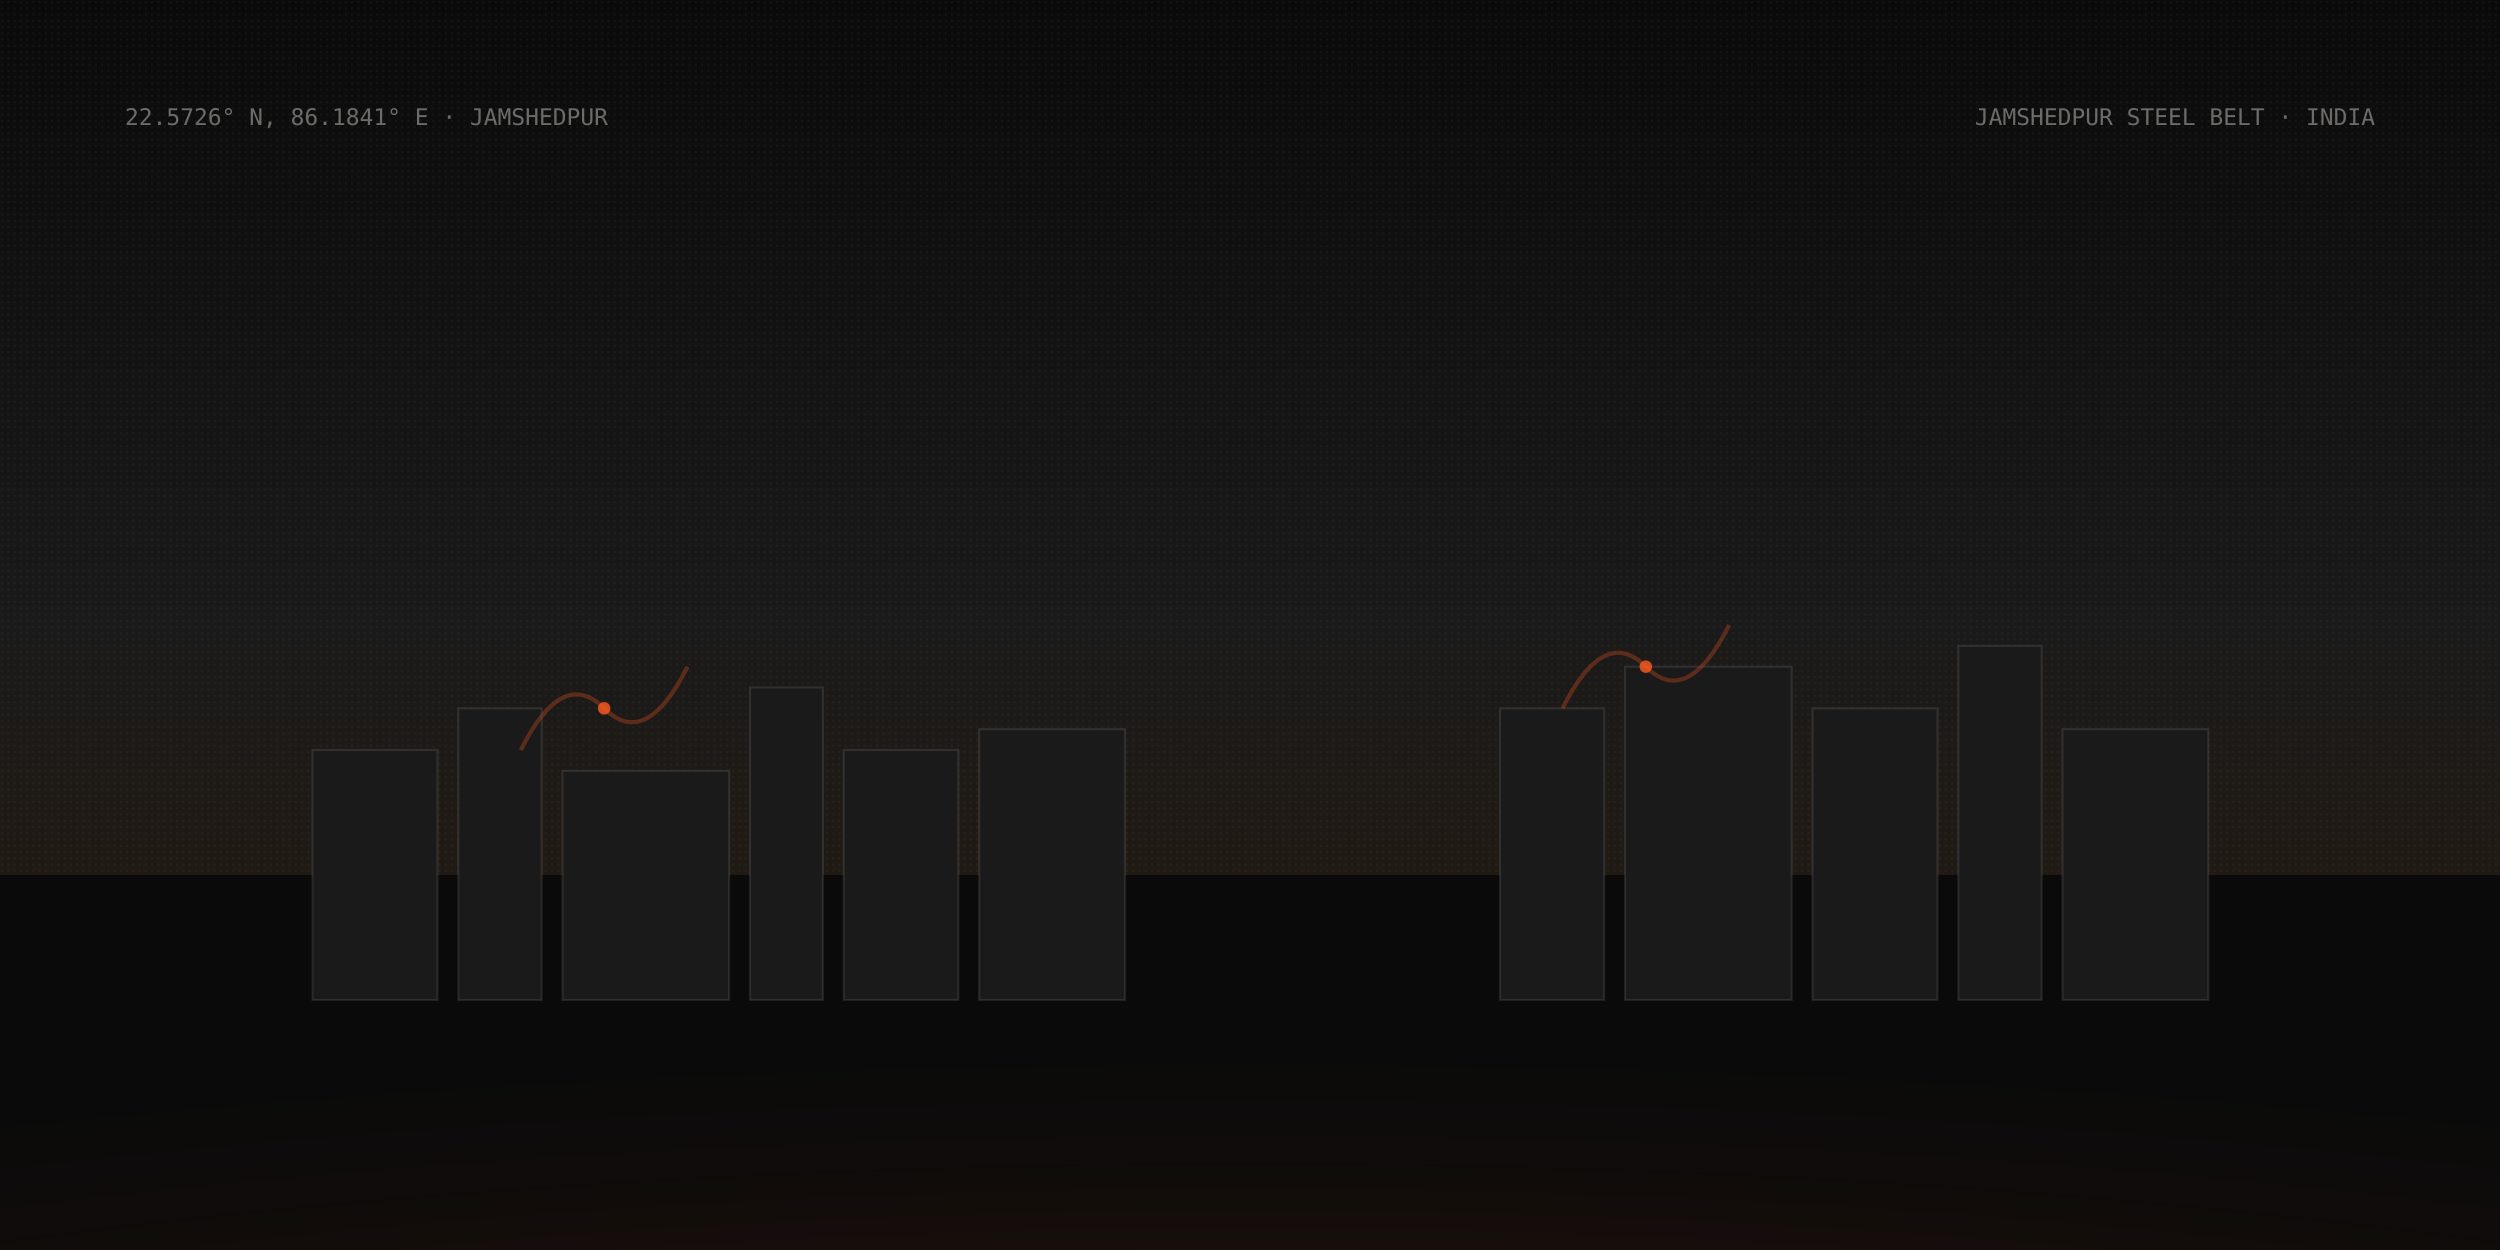
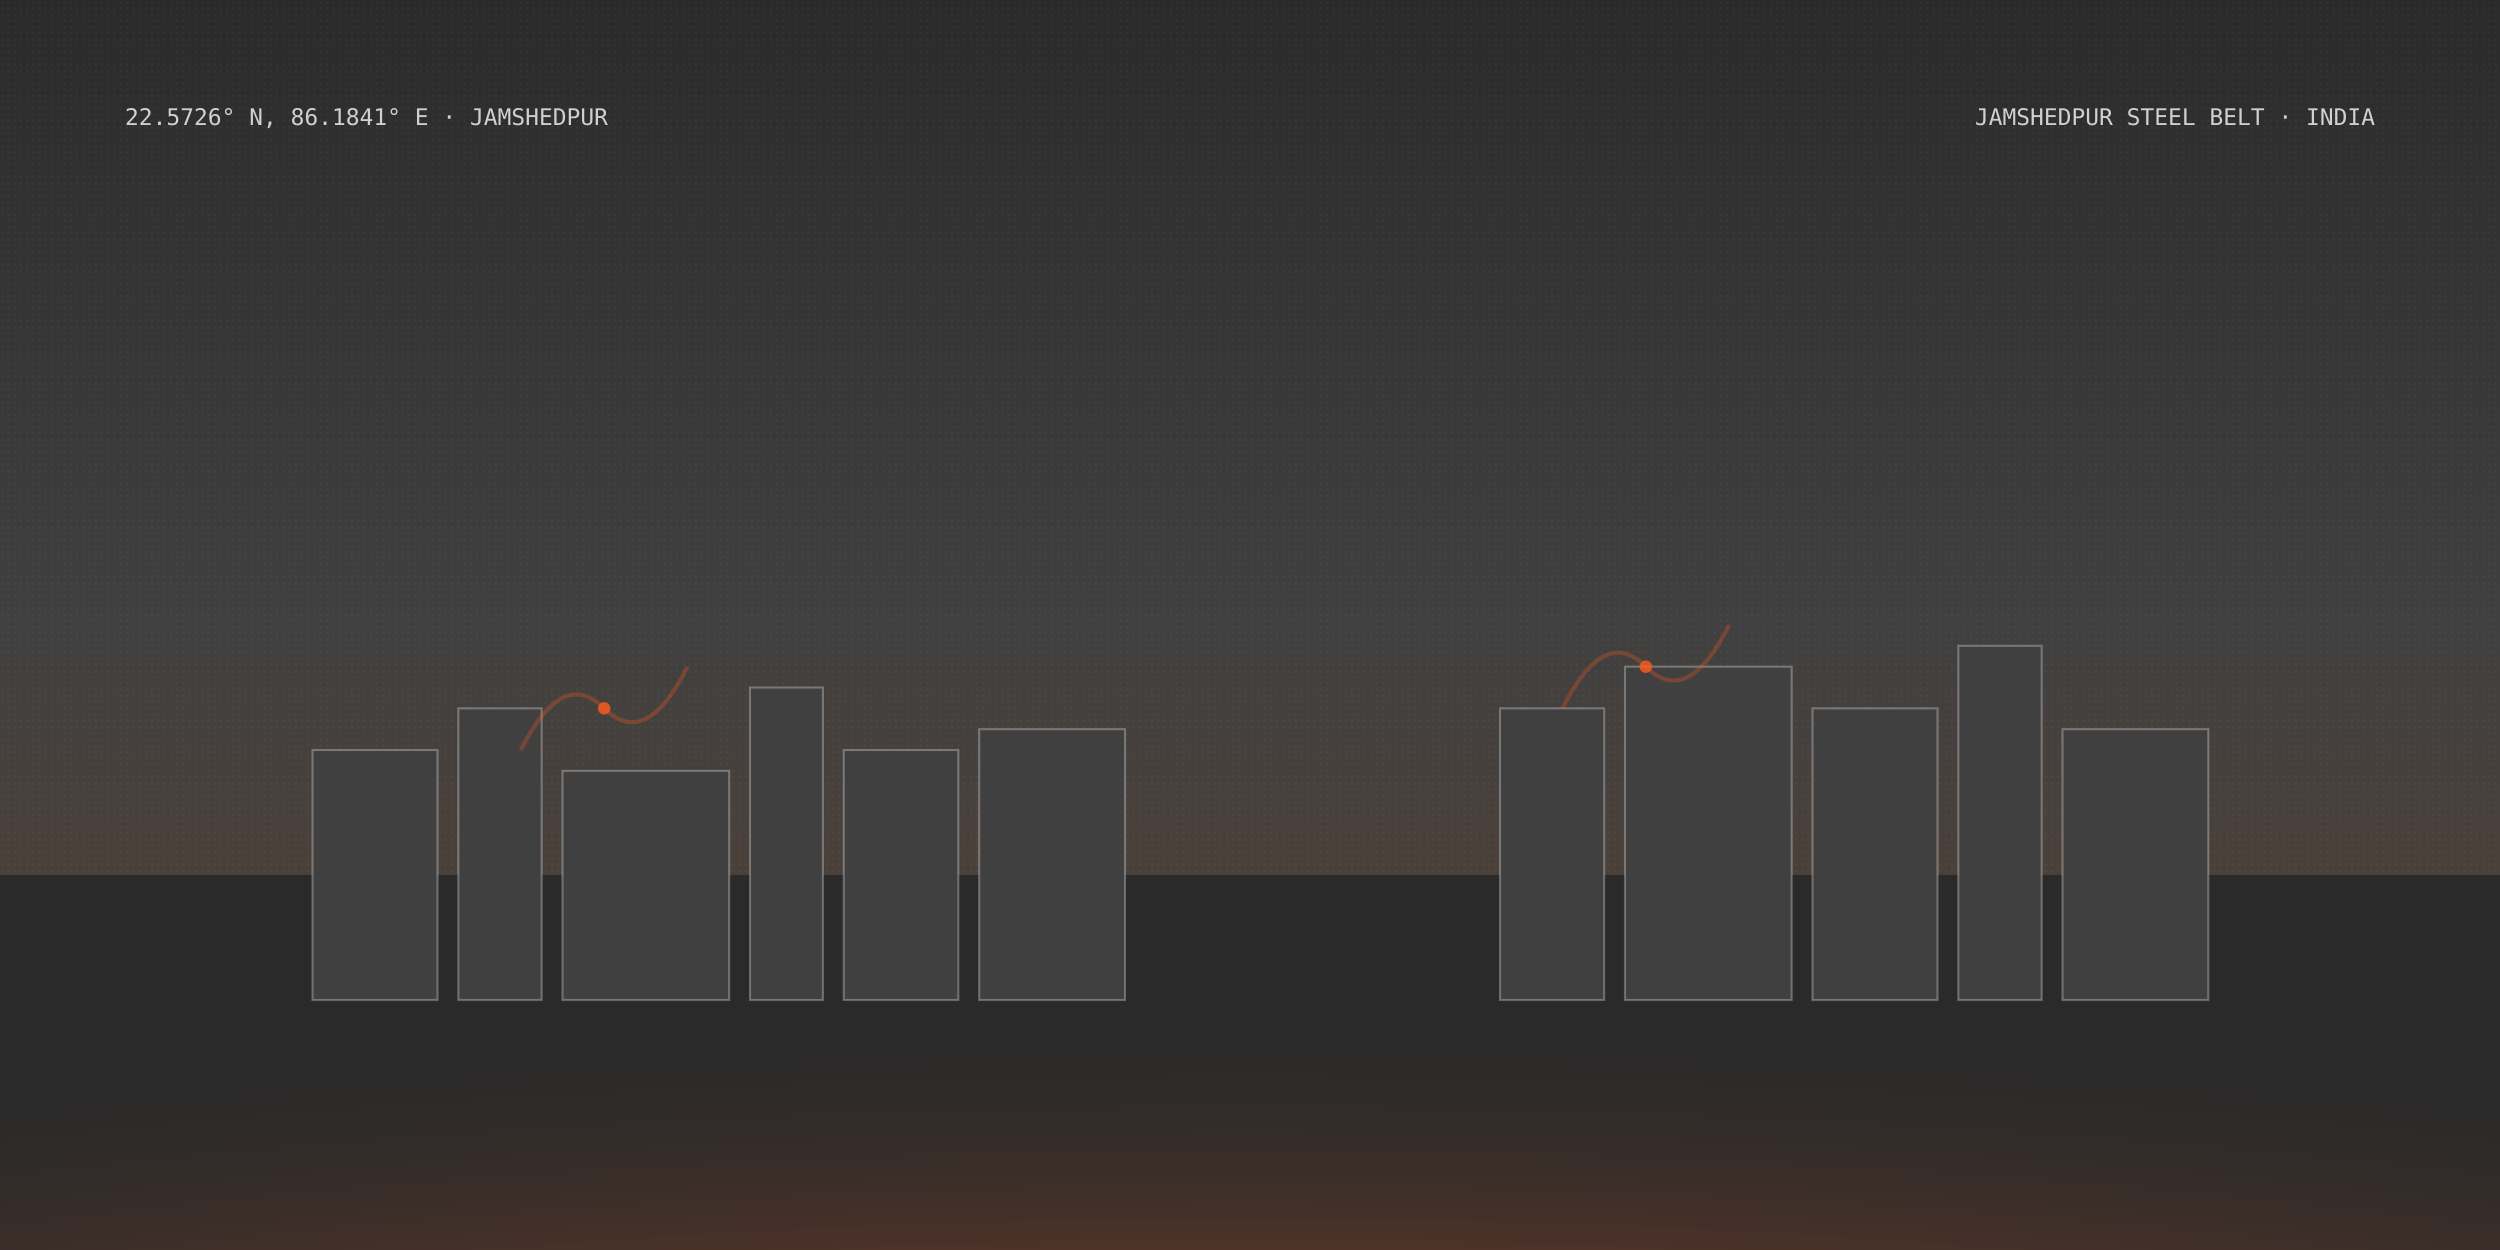
<svg xmlns="http://www.w3.org/2000/svg" viewBox="0 0 1200 600" preserveAspectRatio="xMidYMid slice">
  <defs>
    <linearGradient id="sky" x1="0" x2="0" y1="0" y2="1">
-       <stop offset="0" stop-color="#0a0a0a" />
-       <stop offset="0.5" stop-color="#1a1a1a" />
-       <stop offset="1" stop-color="#2a1a0a" />
+       <stop offset="0" stop-color="#2a2a2a" />
+       <stop offset="0.5" stop-color="#404040" />
+       <stop offset="1" stop-color="#5a4030" />
    </linearGradient>
    <radialGradient id="smoke" cx="50%" cy="100%" r="80%">
-       <stop offset="0" stop-color="#bf3e22" stop-opacity="0.3" />
-       <stop offset="0.5" stop-color="#ff5b1f" stop-opacity="0.1" />
-       <stop offset="1" stop-color="#0a0a0a" stop-opacity="0" />
+       <stop offset="0" stop-color="#bf3e22" stop-opacity="0.5" />
+       <stop offset="0.5" stop-color="#ff5b1f" stop-opacity="0.3" />
+       <stop offset="1" stop-color="#2a2a2a" stop-opacity="0" />
    </radialGradient>
    <pattern id="grain" width="3" height="3" patternUnits="userSpaceOnUse">
      <circle cx="1" cy="1" r="0.5" fill="rgba(250,249,246,0.04)" />
    </pattern>
  </defs>
  <rect width="1200" height="600" fill="url(#sky)" />
  <rect width="1200" height="600" fill="url(#grain)" />
  <g>
-     <rect x="0" y="420" width="1200" height="180" fill="#0a0a0a" />
-     <g transform="translate(150,360)" fill="#1a1a1a" stroke="rgba(250,249,246,0.1)" stroke-width="1">
+     <rect x="0" y="420" width="1200" height="180" fill="#2a2a2a" />
+     <g transform="translate(150,360)" fill="#404040" stroke="rgba(250,249,246,0.3)" stroke-width="1">
      <rect x="0" y="0" width="60" height="120" />
      <rect x="70" y="-20" width="40" height="140" />
      <rect x="120" y="10" width="80" height="110" />
      <rect x="210" y="-30" width="35" height="150" />
      <rect x="255" y="0" width="55" height="120" />
      <rect x="320" y="-10" width="70" height="130" />
    </g>
-     <g transform="translate(720,340)" fill="#1a1a1a" stroke="rgba(250,249,246,0.1)" stroke-width="1">
+     <g transform="translate(720,340)" fill="#404040" stroke="rgba(250,249,246,0.3)" stroke-width="1">
      <rect x="0" y="0" width="50" height="140" />
      <rect x="60" y="-20" width="80" height="160" />
      <rect x="150" y="0" width="60" height="140" />
      <rect x="220" y="-30" width="40" height="170" />
      <rect x="270" y="10" width="70" height="130" />
    </g>
    <g fill="none" stroke="rgba(255,91,31,0.4)" stroke-width="2" opacity="0.7">
      <path d="M 250 360 Q 270 320 290 340 Q 310 360 330 320" />
      <path d="M 750 340 Q 770 300 790 320 Q 810 340 830 300" />
    </g>
    <g fill="#ff5b1f" opacity="0.8">
      <circle cx="290" cy="340" r="3" />
      <circle cx="790" cy="320" r="3" />
    </g>
  </g>
  <ellipse cx="600" cy="600" rx="900" ry="200" fill="url(#smoke)" />
-   <g font-family="ui-monospace, SF Mono, Menlo, monospace" font-size="11" fill="rgba(250,249,246,0.4)">
+   <g font-family="ui-monospace, SF Mono, Menlo, monospace" font-size="11" fill="rgba(250,249,246,0.8)">
    <text x="60" y="60">22.5726° N, 86.1841° E · JAMSHEDPUR</text>
    <text x="1140" y="60" text-anchor="end">JAMSHEDPUR STEEL BELT · INDIA</text>
  </g>
</svg>
